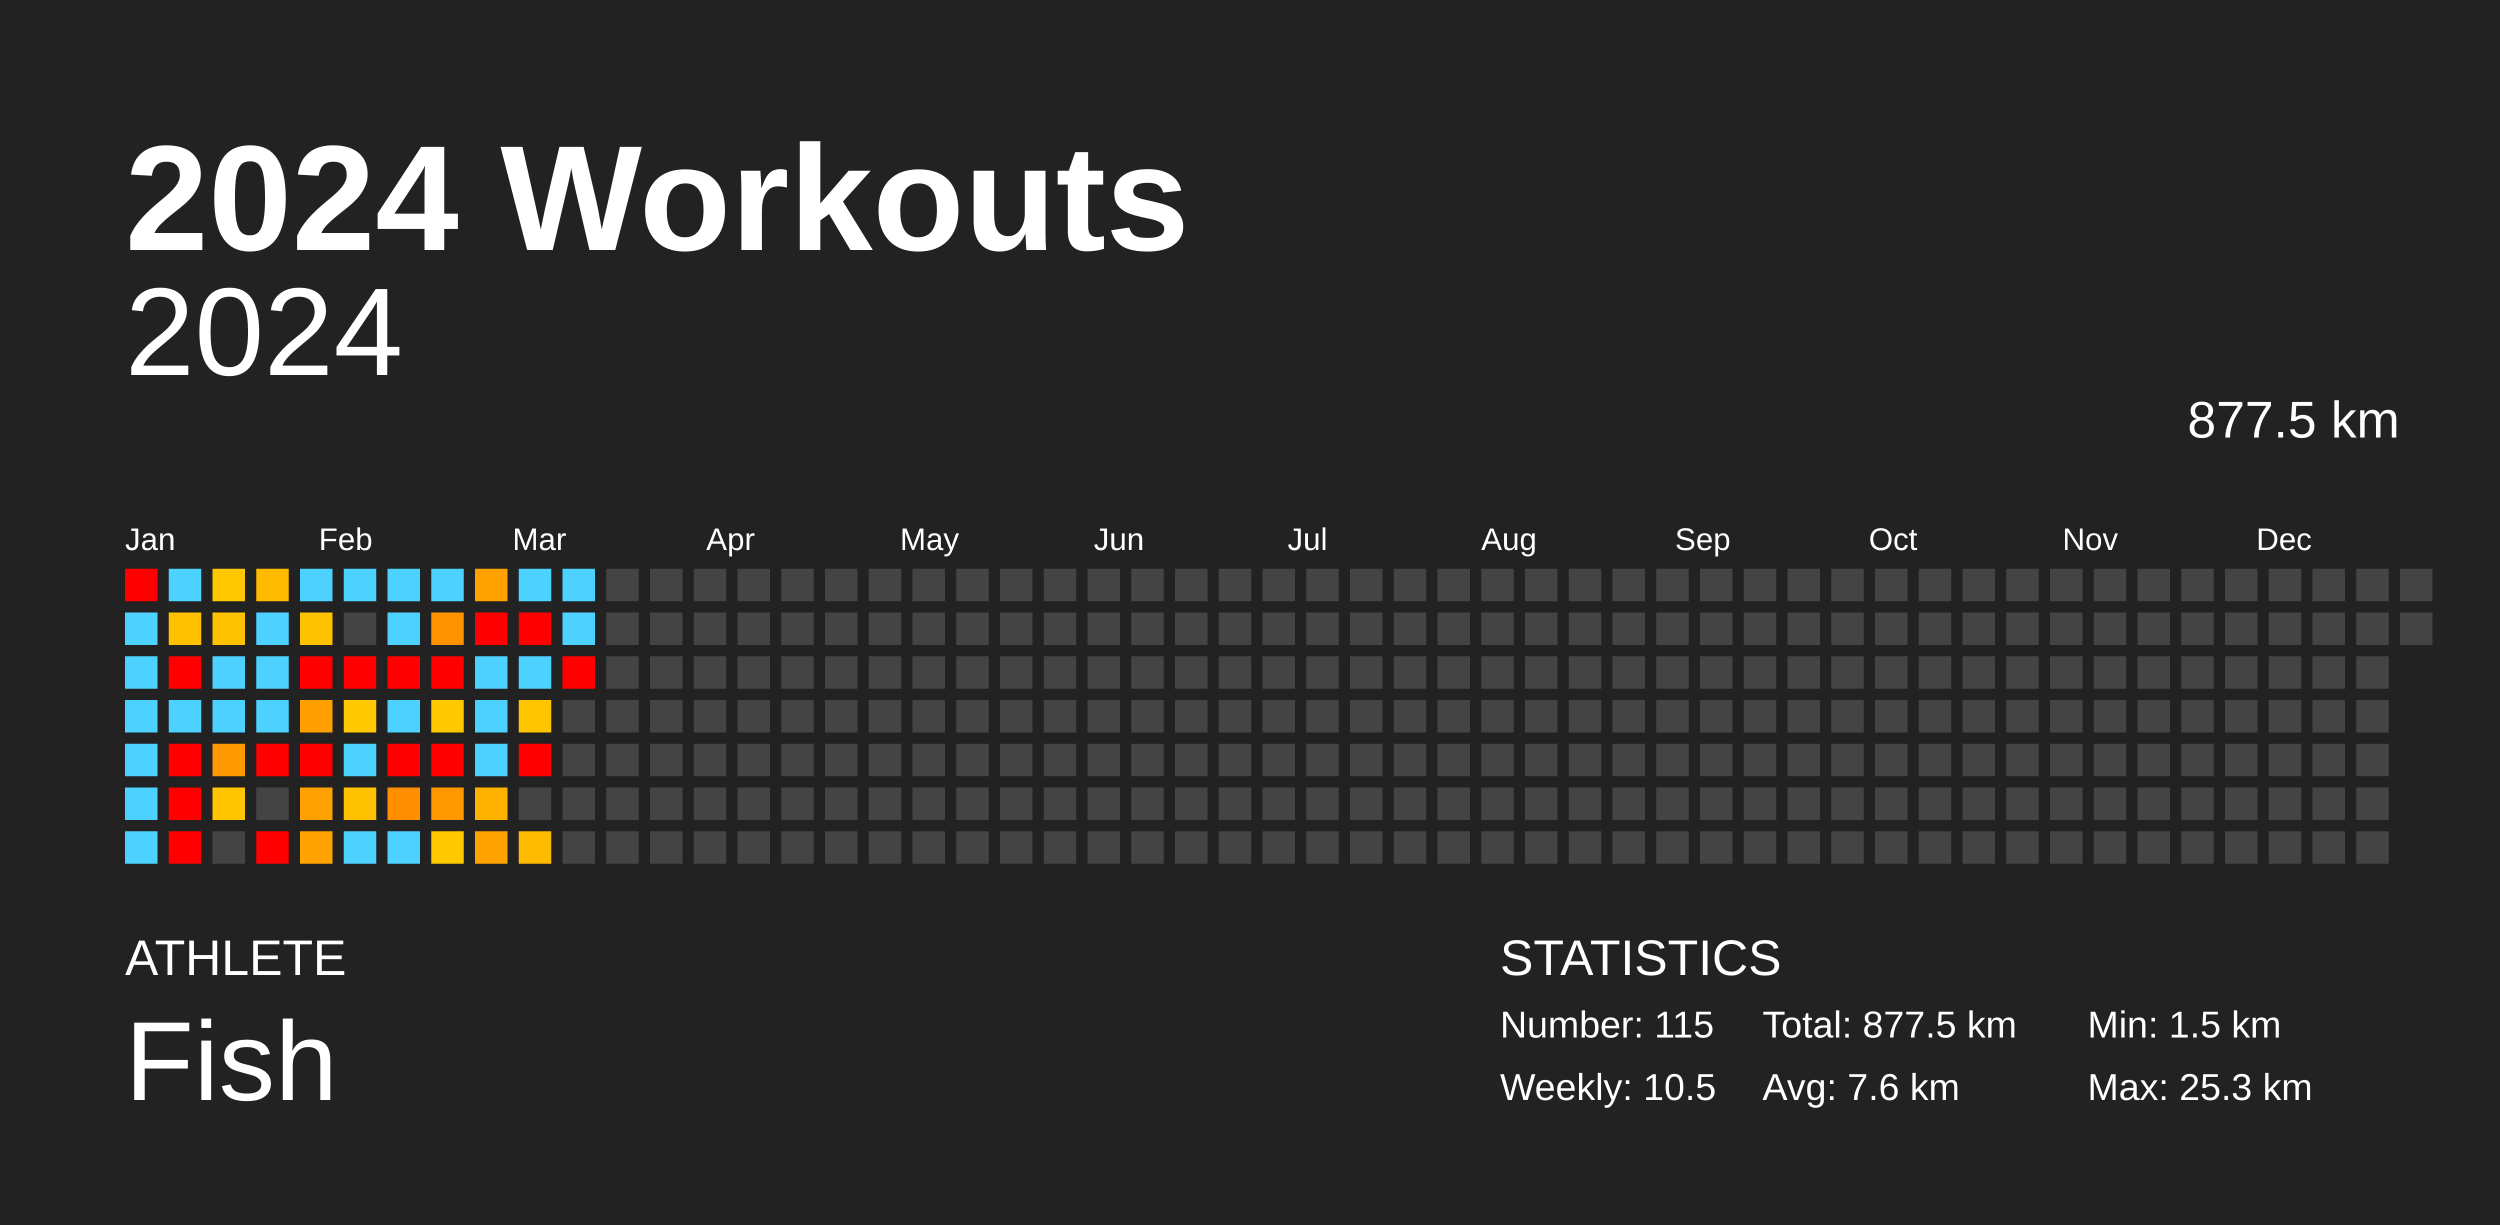
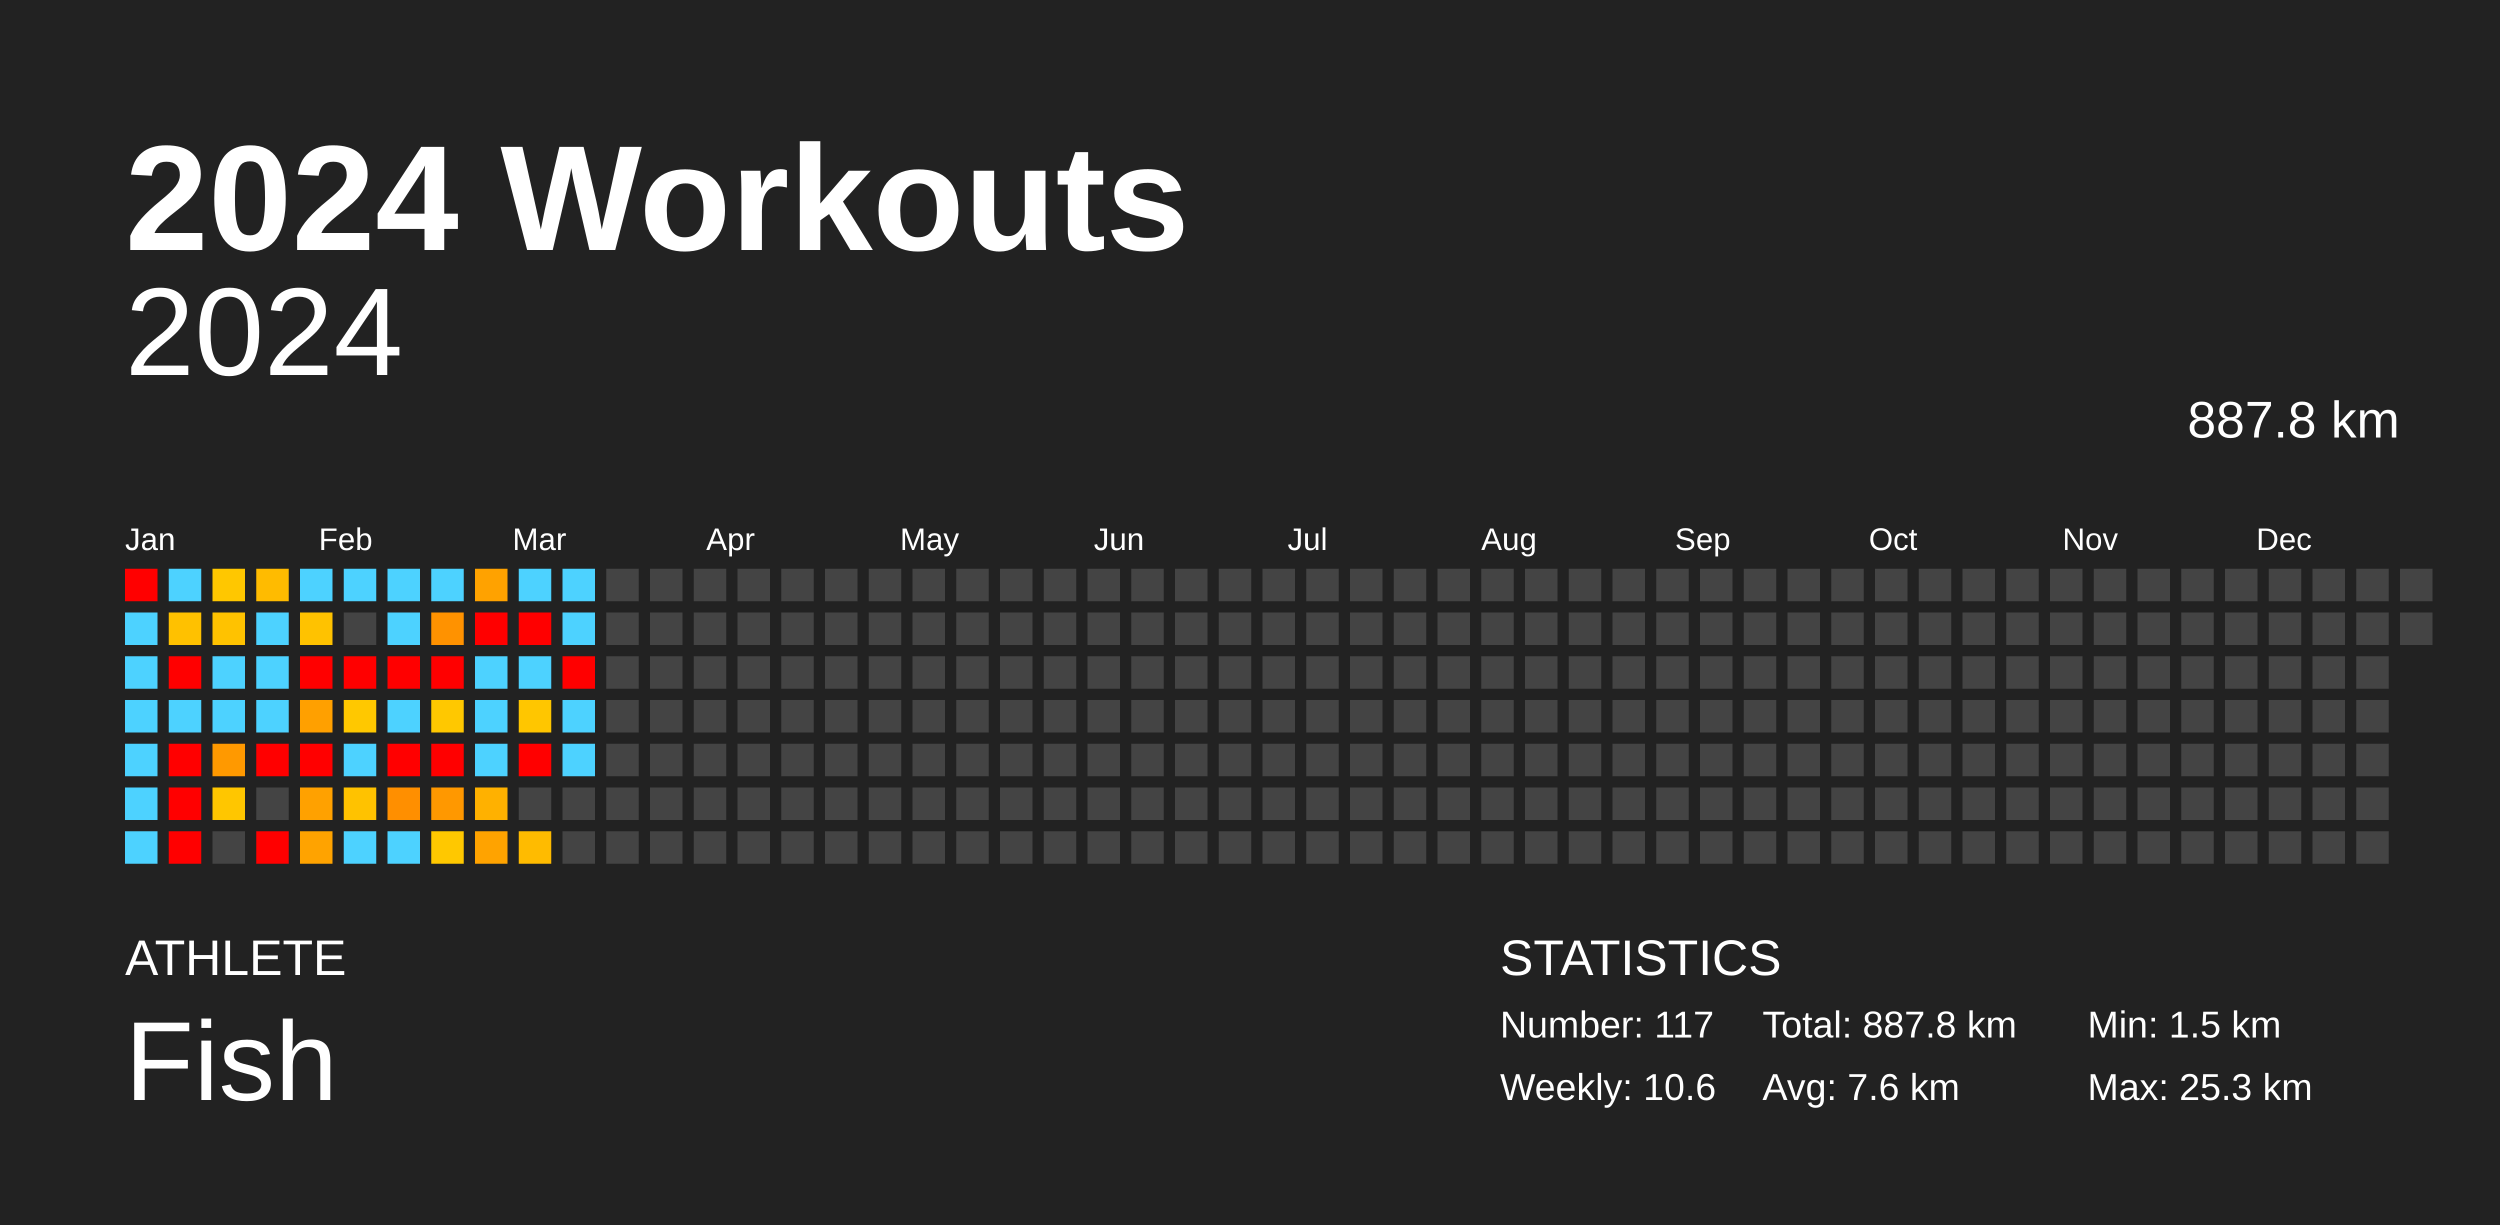
<svg xmlns="http://www.w3.org/2000/svg" baseProfile="full" height="98mm" version="1.1" viewBox="0,0,200,98" width="200mm">
  <defs />
  <rect fill="#222222" height="98" width="200" x="0" y="0" />
  <text fill="#FFFFFF" style="font-size:12px; font-family:Arial; font-weight:bold;" x="10" y="20">2024 Workouts</text>
  <text fill="#FFFFFF" style="font-size:4px; font-family:Arial" x="10" y="78">ATHLETE</text>
  <text fill="#FFFFFF" style="font-size:9px; font-family:Arial" x="10" y="88">Fish</text>
  <text fill="#FFFFFF" style="font-size:4px; font-family:Arial" x="120" y="78">STATISTICS</text>
-   <text fill="#FFFFFF" style="font-size:3px; font-family:Arial" x="120" y="83">Number: 115</text>
-   <text fill="#FFFFFF" style="font-size:3px; font-family:Arial" x="120" y="88">Weekly: 10.5</text>
-   <text fill="#FFFFFF" style="font-size:3px; font-family:Arial" x="141" y="83">Total: 877.5 km</text>
+   <text fill="#FFFFFF" style="font-size:3px; font-family:Arial" x="120" y="83">Number: 117</text>
+   <text fill="#FFFFFF" style="font-size:3px; font-family:Arial" x="120" y="88">Weekly: 10.6</text>
+   <text fill="#FFFFFF" style="font-size:3px; font-family:Arial" x="141" y="83">Total: 887.8 km</text>
  <text fill="#FFFFFF" style="font-size:3px; font-family:Arial" x="141" y="88">Avg: 7.6 km</text>
  <text fill="#FFFFFF" style="font-size:3px; font-family:Arial" x="167" y="83">Min: 1.5 km</text>
  <text fill="#FFFFFF" style="font-size:3px; font-family:Arial" x="167" y="88">Max: 25.3 km</text>
  <text alignment-baseline="hanging" fill="#FFFFFF" style="font-size:10.0px; font-family:Arial;" x="10" y="30">2024</text>
-   <text alignment-baseline="hanging" fill="#FFFFFF" style="font-size:4.125px; font-family:Arial;" x="175" y="35">877.5 km</text>
+   <text alignment-baseline="hanging" fill="#FFFFFF" style="font-size:4.125px; font-family:Arial;" x="175" y="35">887.8 km</text>
  <text fill="#FFFFFF" style="font-size:2.5px; font-family:Arial" x="10.0" y="44">Jan</text>
  <text fill="#FFFFFF" style="font-size:2.5px; font-family:Arial" x="25.5" y="44">Feb</text>
  <text fill="#FFFFFF" style="font-size:2.5px; font-family:Arial" x="41.0" y="44">Mar</text>
  <text fill="#FFFFFF" style="font-size:2.5px; font-family:Arial" x="56.5" y="44">Apr</text>
  <text fill="#FFFFFF" style="font-size:2.5px; font-family:Arial" x="72.0" y="44">May</text>
  <text fill="#FFFFFF" style="font-size:2.5px; font-family:Arial" x="87.5" y="44">Jun</text>
  <text fill="#FFFFFF" style="font-size:2.5px; font-family:Arial" x="103.0" y="44">Jul</text>
  <text fill="#FFFFFF" style="font-size:2.5px; font-family:Arial" x="118.5" y="44">Aug</text>
  <text fill="#FFFFFF" style="font-size:2.5px; font-family:Arial" x="134.0" y="44">Sep</text>
  <text fill="#FFFFFF" style="font-size:2.5px; font-family:Arial" x="149.5" y="44">Oct</text>
  <text fill="#FFFFFF" style="font-size:2.5px; font-family:Arial" x="165.0" y="44">Nov</text>
  <text fill="#FFFFFF" style="font-size:2.5px; font-family:Arial" x="180.5" y="44">Dec</text>
  <rect fill="red" height="2.6" width="2.6" x="10.0" y="45.5" />
  <rect fill="#4dd2ff" height="2.6" width="2.6" x="10.0" y="49.0" />
  <rect fill="#4dd2ff" height="2.6" width="2.6" x="10.0" y="52.5" />
  <rect fill="#4dd2ff" height="2.6" width="2.6" x="10.0" y="56.0" />
  <rect fill="#4dd2ff" height="2.6" width="2.6" x="10.0" y="59.5" />
  <rect fill="#4dd2ff" height="2.6" width="2.6" x="10.0" y="63.0" />
  <rect fill="#4dd2ff" height="2.6" width="2.6" x="10.0" y="66.5" />
  <rect fill="#4dd2ff" height="2.6" width="2.6" x="13.5" y="45.5" />
  <rect fill="#ffc100" height="2.6" width="2.6" x="13.5" y="49.0" />
  <rect fill="red" height="2.6" width="2.6" x="13.5" y="52.5" />
  <rect fill="#4dd2ff" height="2.6" width="2.6" x="13.5" y="56.0" />
  <rect fill="red" height="2.6" width="2.6" x="13.5" y="59.5" />
  <rect fill="red" height="2.6" width="2.6" x="13.5" y="63.0" />
  <rect fill="red" height="2.6" width="2.6" x="13.5" y="66.5" />
  <rect fill="#ffc700" height="2.6" width="2.6" x="17.0" y="45.5" />
  <rect fill="#ffc200" height="2.6" width="2.6" x="17.0" y="49.0" />
  <rect fill="#4dd2ff" height="2.6" width="2.6" x="17.0" y="52.5" />
  <rect fill="#4dd2ff" height="2.6" width="2.6" x="17.0" y="56.0" />
  <rect fill="#ff9900" height="2.6" width="2.6" x="17.0" y="59.5" />
  <rect fill="#ffc600" height="2.6" width="2.6" x="17.0" y="63.0" />
  <rect fill="#444444" height="2.6" width="2.6" x="17.0" y="66.5" />
  <rect fill="#ffbb00" height="2.6" width="2.6" x="20.5" y="45.5" />
  <rect fill="#4dd2ff" height="2.6" width="2.6" x="20.5" y="49.0" />
  <rect fill="#4dd2ff" height="2.6" width="2.6" x="20.5" y="52.5" />
  <rect fill="#4dd2ff" height="2.6" width="2.6" x="20.5" y="56.0" />
  <rect fill="red" height="2.6" width="2.6" x="20.5" y="59.5" />
  <rect fill="#444444" height="2.6" width="2.6" x="20.5" y="63.0" />
  <rect fill="red" height="2.6" width="2.6" x="20.5" y="66.5" />
  <rect fill="#4dd2ff" height="2.6" width="2.6" x="24.0" y="45.5" />
  <rect fill="#ffc200" height="2.6" width="2.6" x="24.0" y="49.0" />
  <rect fill="red" height="2.6" width="2.6" x="24.0" y="52.5" />
  <rect fill="#ffa000" height="2.6" width="2.6" x="24.0" y="56.0" />
  <rect fill="red" height="2.6" width="2.6" x="24.0" y="59.5" />
  <rect fill="#ffa100" height="2.6" width="2.6" x="24.0" y="63.0" />
  <rect fill="#ffa300" height="2.6" width="2.6" x="24.0" y="66.5" />
  <rect fill="#4dd2ff" height="2.6" width="2.6" x="27.5" y="45.5" />
  <rect fill="#444444" height="2.6" width="2.6" x="27.5" y="49.0" />
  <rect fill="red" height="2.6" width="2.6" x="27.5" y="52.5" />
  <rect fill="#ffc800" height="2.6" width="2.6" x="27.5" y="56.0" />
  <rect fill="#4dd2ff" height="2.6" width="2.6" x="27.5" y="59.5" />
  <rect fill="#ffc200" height="2.6" width="2.6" x="27.5" y="63.0" />
  <rect fill="#4dd2ff" height="2.6" width="2.6" x="27.5" y="66.5" />
  <rect fill="#4dd2ff" height="2.6" width="2.6" x="31.0" y="45.5" />
  <rect fill="#4dd2ff" height="2.6" width="2.6" x="31.0" y="49.0" />
  <rect fill="red" height="2.6" width="2.6" x="31.0" y="52.5" />
  <rect fill="#4dd2ff" height="2.6" width="2.6" x="31.0" y="56.0" />
  <rect fill="red" height="2.6" width="2.6" x="31.0" y="59.5" />
  <rect fill="#ff8f00" height="2.6" width="2.6" x="31.0" y="63.0" />
  <rect fill="#4dd2ff" height="2.6" width="2.6" x="31.0" y="66.5" />
  <rect fill="#4dd2ff" height="2.6" width="2.6" x="34.5" y="45.5" />
  <rect fill="#ff9200" height="2.6" width="2.6" x="34.5" y="49.0" />
  <rect fill="red" height="2.6" width="2.6" x="34.5" y="52.5" />
  <rect fill="#ffc800" height="2.6" width="2.6" x="34.5" y="56.0" />
  <rect fill="red" height="2.6" width="2.6" x="34.5" y="59.5" />
  <rect fill="#ff9800" height="2.6" width="2.6" x="34.5" y="63.0" />
  <rect fill="#ffc800" height="2.6" width="2.6" x="34.5" y="66.5" />
  <rect fill="#ffa200" height="2.6" width="2.6" x="38.0" y="45.5" />
  <rect fill="red" height="2.6" width="2.6" x="38.0" y="49.0" />
  <rect fill="#4dd2ff" height="2.6" width="2.6" x="38.0" y="52.5" />
  <rect fill="#4dd2ff" height="2.6" width="2.6" x="38.0" y="56.0" />
  <rect fill="#4dd2ff" height="2.6" width="2.6" x="38.0" y="59.5" />
  <rect fill="#ffb100" height="2.6" width="2.6" x="38.0" y="63.0" />
  <rect fill="#ffa300" height="2.6" width="2.6" x="38.0" y="66.5" />
  <rect fill="#4dd2ff" height="2.6" width="2.6" x="41.5" y="45.5" />
  <rect fill="red" height="2.6" width="2.6" x="41.5" y="49.0" />
  <rect fill="#4dd2ff" height="2.6" width="2.6" x="41.5" y="52.5" />
  <rect fill="#ffc600" height="2.6" width="2.6" x="41.5" y="56.0" />
  <rect fill="red" height="2.6" width="2.6" x="41.5" y="59.5" />
  <rect fill="#444444" height="2.6" width="2.6" x="41.5" y="63.0" />
  <rect fill="#ffbb00" height="2.6" width="2.6" x="41.5" y="66.5" />
  <rect fill="#4dd2ff" height="2.6" width="2.6" x="45.0" y="45.5" />
  <rect fill="#4dd2ff" height="2.6" width="2.6" x="45.0" y="49.0" />
  <rect fill="red" height="2.6" width="2.6" x="45.0" y="52.5" />
-   <rect fill="#444444" height="2.6" width="2.6" x="45.0" y="56.0" />
-   <rect fill="#444444" height="2.6" width="2.6" x="45.0" y="59.5" />
+   <rect fill="#4dd2ff" height="2.6" width="2.6" x="45.0" y="56.0" />
+   <rect fill="#4dd2ff" height="2.6" width="2.6" x="45.0" y="59.5" />
  <rect fill="#444444" height="2.6" width="2.6" x="45.0" y="63.0" />
  <rect fill="#444444" height="2.6" width="2.6" x="45.0" y="66.5" />
  <rect fill="#444444" height="2.6" width="2.6" x="48.5" y="45.5" />
  <rect fill="#444444" height="2.6" width="2.6" x="48.5" y="49.0" />
  <rect fill="#444444" height="2.6" width="2.6" x="48.5" y="52.5" />
  <rect fill="#444444" height="2.6" width="2.6" x="48.5" y="56.0" />
  <rect fill="#444444" height="2.6" width="2.6" x="48.5" y="59.5" />
  <rect fill="#444444" height="2.6" width="2.6" x="48.5" y="63.0" />
  <rect fill="#444444" height="2.6" width="2.6" x="48.5" y="66.5" />
  <rect fill="#444444" height="2.6" width="2.6" x="52.0" y="45.5" />
  <rect fill="#444444" height="2.6" width="2.6" x="52.0" y="49.0" />
  <rect fill="#444444" height="2.6" width="2.6" x="52.0" y="52.5" />
  <rect fill="#444444" height="2.6" width="2.6" x="52.0" y="56.0" />
  <rect fill="#444444" height="2.6" width="2.6" x="52.0" y="59.5" />
  <rect fill="#444444" height="2.6" width="2.6" x="52.0" y="63.0" />
  <rect fill="#444444" height="2.6" width="2.6" x="52.0" y="66.5" />
  <rect fill="#444444" height="2.6" width="2.6" x="55.5" y="45.5" />
  <rect fill="#444444" height="2.6" width="2.6" x="55.5" y="49.0" />
  <rect fill="#444444" height="2.6" width="2.6" x="55.5" y="52.5" />
  <rect fill="#444444" height="2.6" width="2.6" x="55.5" y="56.0" />
  <rect fill="#444444" height="2.6" width="2.6" x="55.5" y="59.5" />
  <rect fill="#444444" height="2.6" width="2.6" x="55.5" y="63.0" />
  <rect fill="#444444" height="2.6" width="2.6" x="55.5" y="66.5" />
  <rect fill="#444444" height="2.6" width="2.6" x="59.0" y="45.5" />
  <rect fill="#444444" height="2.6" width="2.6" x="59.0" y="49.0" />
  <rect fill="#444444" height="2.6" width="2.6" x="59.0" y="52.5" />
  <rect fill="#444444" height="2.6" width="2.6" x="59.0" y="56.0" />
  <rect fill="#444444" height="2.6" width="2.6" x="59.0" y="59.5" />
  <rect fill="#444444" height="2.6" width="2.6" x="59.0" y="63.0" />
  <rect fill="#444444" height="2.6" width="2.6" x="59.0" y="66.5" />
  <rect fill="#444444" height="2.6" width="2.6" x="62.5" y="45.5" />
  <rect fill="#444444" height="2.6" width="2.6" x="62.5" y="49.0" />
  <rect fill="#444444" height="2.6" width="2.6" x="62.5" y="52.5" />
  <rect fill="#444444" height="2.6" width="2.6" x="62.5" y="56.0" />
  <rect fill="#444444" height="2.6" width="2.6" x="62.5" y="59.5" />
  <rect fill="#444444" height="2.6" width="2.6" x="62.5" y="63.0" />
  <rect fill="#444444" height="2.6" width="2.6" x="62.5" y="66.5" />
  <rect fill="#444444" height="2.6" width="2.6" x="66.0" y="45.5" />
  <rect fill="#444444" height="2.6" width="2.6" x="66.0" y="49.0" />
  <rect fill="#444444" height="2.6" width="2.6" x="66.0" y="52.5" />
  <rect fill="#444444" height="2.6" width="2.6" x="66.0" y="56.0" />
  <rect fill="#444444" height="2.6" width="2.6" x="66.0" y="59.5" />
  <rect fill="#444444" height="2.6" width="2.6" x="66.0" y="63.0" />
  <rect fill="#444444" height="2.6" width="2.6" x="66.0" y="66.5" />
  <rect fill="#444444" height="2.6" width="2.6" x="69.5" y="45.5" />
  <rect fill="#444444" height="2.6" width="2.6" x="69.5" y="49.0" />
  <rect fill="#444444" height="2.6" width="2.6" x="69.5" y="52.5" />
  <rect fill="#444444" height="2.6" width="2.6" x="69.5" y="56.0" />
  <rect fill="#444444" height="2.6" width="2.6" x="69.5" y="59.5" />
  <rect fill="#444444" height="2.6" width="2.6" x="69.5" y="63.0" />
  <rect fill="#444444" height="2.6" width="2.6" x="69.5" y="66.5" />
  <rect fill="#444444" height="2.6" width="2.6" x="73.0" y="45.5" />
  <rect fill="#444444" height="2.6" width="2.6" x="73.0" y="49.0" />
  <rect fill="#444444" height="2.6" width="2.6" x="73.0" y="52.5" />
  <rect fill="#444444" height="2.6" width="2.6" x="73.0" y="56.0" />
  <rect fill="#444444" height="2.6" width="2.6" x="73.0" y="59.5" />
  <rect fill="#444444" height="2.6" width="2.6" x="73.0" y="63.0" />
  <rect fill="#444444" height="2.6" width="2.6" x="73.0" y="66.5" />
  <rect fill="#444444" height="2.6" width="2.6" x="76.5" y="45.5" />
  <rect fill="#444444" height="2.6" width="2.6" x="76.5" y="49.0" />
  <rect fill="#444444" height="2.6" width="2.6" x="76.5" y="52.5" />
  <rect fill="#444444" height="2.6" width="2.6" x="76.5" y="56.0" />
  <rect fill="#444444" height="2.6" width="2.6" x="76.5" y="59.5" />
  <rect fill="#444444" height="2.6" width="2.6" x="76.5" y="63.0" />
  <rect fill="#444444" height="2.6" width="2.6" x="76.5" y="66.5" />
  <rect fill="#444444" height="2.6" width="2.6" x="80.0" y="45.5" />
  <rect fill="#444444" height="2.6" width="2.6" x="80.0" y="49.0" />
  <rect fill="#444444" height="2.6" width="2.6" x="80.0" y="52.5" />
  <rect fill="#444444" height="2.6" width="2.6" x="80.0" y="56.0" />
  <rect fill="#444444" height="2.6" width="2.6" x="80.0" y="59.5" />
  <rect fill="#444444" height="2.6" width="2.6" x="80.0" y="63.0" />
  <rect fill="#444444" height="2.6" width="2.6" x="80.0" y="66.5" />
  <rect fill="#444444" height="2.6" width="2.6" x="83.5" y="45.5" />
  <rect fill="#444444" height="2.6" width="2.6" x="83.5" y="49.0" />
  <rect fill="#444444" height="2.6" width="2.6" x="83.5" y="52.5" />
  <rect fill="#444444" height="2.6" width="2.6" x="83.5" y="56.0" />
  <rect fill="#444444" height="2.6" width="2.6" x="83.5" y="59.5" />
  <rect fill="#444444" height="2.6" width="2.6" x="83.5" y="63.0" />
  <rect fill="#444444" height="2.6" width="2.6" x="83.5" y="66.5" />
  <rect fill="#444444" height="2.6" width="2.6" x="87.0" y="45.5" />
  <rect fill="#444444" height="2.6" width="2.6" x="87.0" y="49.0" />
  <rect fill="#444444" height="2.6" width="2.6" x="87.0" y="52.5" />
  <rect fill="#444444" height="2.6" width="2.6" x="87.0" y="56.0" />
  <rect fill="#444444" height="2.6" width="2.6" x="87.0" y="59.5" />
  <rect fill="#444444" height="2.6" width="2.6" x="87.0" y="63.0" />
  <rect fill="#444444" height="2.6" width="2.6" x="87.0" y="66.5" />
  <rect fill="#444444" height="2.6" width="2.6" x="90.5" y="45.5" />
  <rect fill="#444444" height="2.6" width="2.6" x="90.5" y="49.0" />
  <rect fill="#444444" height="2.6" width="2.6" x="90.5" y="52.5" />
  <rect fill="#444444" height="2.6" width="2.6" x="90.5" y="56.0" />
  <rect fill="#444444" height="2.6" width="2.6" x="90.5" y="59.5" />
  <rect fill="#444444" height="2.6" width="2.6" x="90.5" y="63.0" />
  <rect fill="#444444" height="2.6" width="2.6" x="90.5" y="66.5" />
  <rect fill="#444444" height="2.6" width="2.6" x="94.0" y="45.5" />
  <rect fill="#444444" height="2.6" width="2.6" x="94.0" y="49.0" />
  <rect fill="#444444" height="2.6" width="2.6" x="94.0" y="52.5" />
  <rect fill="#444444" height="2.6" width="2.6" x="94.0" y="56.0" />
  <rect fill="#444444" height="2.6" width="2.6" x="94.0" y="59.5" />
  <rect fill="#444444" height="2.6" width="2.6" x="94.0" y="63.0" />
  <rect fill="#444444" height="2.6" width="2.6" x="94.0" y="66.5" />
  <rect fill="#444444" height="2.6" width="2.6" x="97.5" y="45.5" />
  <rect fill="#444444" height="2.6" width="2.6" x="97.5" y="49.0" />
  <rect fill="#444444" height="2.6" width="2.6" x="97.5" y="52.5" />
  <rect fill="#444444" height="2.6" width="2.6" x="97.5" y="56.0" />
  <rect fill="#444444" height="2.6" width="2.6" x="97.5" y="59.5" />
  <rect fill="#444444" height="2.6" width="2.6" x="97.5" y="63.0" />
  <rect fill="#444444" height="2.6" width="2.6" x="97.5" y="66.5" />
  <rect fill="#444444" height="2.6" width="2.6" x="101.0" y="45.5" />
  <rect fill="#444444" height="2.6" width="2.6" x="101.0" y="49.0" />
  <rect fill="#444444" height="2.6" width="2.6" x="101.0" y="52.5" />
  <rect fill="#444444" height="2.6" width="2.6" x="101.0" y="56.0" />
  <rect fill="#444444" height="2.6" width="2.6" x="101.0" y="59.5" />
  <rect fill="#444444" height="2.6" width="2.6" x="101.0" y="63.0" />
  <rect fill="#444444" height="2.6" width="2.6" x="101.0" y="66.5" />
  <rect fill="#444444" height="2.6" width="2.6" x="104.5" y="45.5" />
  <rect fill="#444444" height="2.6" width="2.6" x="104.5" y="49.0" />
  <rect fill="#444444" height="2.6" width="2.6" x="104.5" y="52.5" />
  <rect fill="#444444" height="2.6" width="2.6" x="104.5" y="56.0" />
  <rect fill="#444444" height="2.6" width="2.6" x="104.5" y="59.5" />
  <rect fill="#444444" height="2.6" width="2.6" x="104.5" y="63.0" />
  <rect fill="#444444" height="2.6" width="2.6" x="104.5" y="66.5" />
  <rect fill="#444444" height="2.6" width="2.6" x="108.0" y="45.5" />
  <rect fill="#444444" height="2.6" width="2.6" x="108.0" y="49.0" />
  <rect fill="#444444" height="2.6" width="2.6" x="108.0" y="52.5" />
  <rect fill="#444444" height="2.6" width="2.6" x="108.0" y="56.0" />
  <rect fill="#444444" height="2.6" width="2.6" x="108.0" y="59.5" />
  <rect fill="#444444" height="2.6" width="2.6" x="108.0" y="63.0" />
  <rect fill="#444444" height="2.6" width="2.6" x="108.0" y="66.5" />
  <rect fill="#444444" height="2.6" width="2.6" x="111.5" y="45.5" />
  <rect fill="#444444" height="2.6" width="2.6" x="111.5" y="49.0" />
  <rect fill="#444444" height="2.6" width="2.6" x="111.5" y="52.5" />
  <rect fill="#444444" height="2.6" width="2.6" x="111.5" y="56.0" />
  <rect fill="#444444" height="2.6" width="2.6" x="111.5" y="59.5" />
  <rect fill="#444444" height="2.6" width="2.6" x="111.5" y="63.0" />
  <rect fill="#444444" height="2.6" width="2.6" x="111.5" y="66.5" />
  <rect fill="#444444" height="2.6" width="2.6" x="115.0" y="45.5" />
  <rect fill="#444444" height="2.6" width="2.6" x="115.0" y="49.0" />
  <rect fill="#444444" height="2.6" width="2.6" x="115.0" y="52.5" />
  <rect fill="#444444" height="2.6" width="2.6" x="115.0" y="56.0" />
  <rect fill="#444444" height="2.6" width="2.6" x="115.0" y="59.5" />
  <rect fill="#444444" height="2.6" width="2.6" x="115.0" y="63.0" />
  <rect fill="#444444" height="2.6" width="2.6" x="115.0" y="66.5" />
  <rect fill="#444444" height="2.6" width="2.6" x="118.5" y="45.5" />
  <rect fill="#444444" height="2.6" width="2.6" x="118.5" y="49.0" />
  <rect fill="#444444" height="2.6" width="2.6" x="118.5" y="52.5" />
  <rect fill="#444444" height="2.6" width="2.6" x="118.5" y="56.0" />
  <rect fill="#444444" height="2.6" width="2.6" x="118.5" y="59.5" />
  <rect fill="#444444" height="2.6" width="2.6" x="118.5" y="63.0" />
  <rect fill="#444444" height="2.6" width="2.6" x="118.5" y="66.5" />
  <rect fill="#444444" height="2.6" width="2.6" x="122.0" y="45.5" />
  <rect fill="#444444" height="2.6" width="2.6" x="122.0" y="49.0" />
  <rect fill="#444444" height="2.6" width="2.6" x="122.0" y="52.5" />
  <rect fill="#444444" height="2.6" width="2.6" x="122.0" y="56.0" />
  <rect fill="#444444" height="2.6" width="2.6" x="122.0" y="59.5" />
  <rect fill="#444444" height="2.6" width="2.6" x="122.0" y="63.0" />
  <rect fill="#444444" height="2.6" width="2.6" x="122.0" y="66.5" />
  <rect fill="#444444" height="2.6" width="2.6" x="125.5" y="45.5" />
  <rect fill="#444444" height="2.6" width="2.6" x="125.5" y="49.0" />
  <rect fill="#444444" height="2.6" width="2.6" x="125.5" y="52.5" />
  <rect fill="#444444" height="2.6" width="2.6" x="125.5" y="56.0" />
  <rect fill="#444444" height="2.6" width="2.6" x="125.5" y="59.5" />
  <rect fill="#444444" height="2.6" width="2.6" x="125.5" y="63.0" />
  <rect fill="#444444" height="2.6" width="2.6" x="125.5" y="66.5" />
  <rect fill="#444444" height="2.6" width="2.6" x="129.0" y="45.5" />
  <rect fill="#444444" height="2.6" width="2.6" x="129.0" y="49.0" />
  <rect fill="#444444" height="2.6" width="2.6" x="129.0" y="52.5" />
  <rect fill="#444444" height="2.6" width="2.6" x="129.0" y="56.0" />
  <rect fill="#444444" height="2.6" width="2.6" x="129.0" y="59.5" />
  <rect fill="#444444" height="2.6" width="2.6" x="129.0" y="63.0" />
  <rect fill="#444444" height="2.6" width="2.6" x="129.0" y="66.5" />
  <rect fill="#444444" height="2.6" width="2.6" x="132.5" y="45.5" />
  <rect fill="#444444" height="2.6" width="2.6" x="132.5" y="49.0" />
  <rect fill="#444444" height="2.6" width="2.6" x="132.5" y="52.5" />
  <rect fill="#444444" height="2.6" width="2.6" x="132.5" y="56.0" />
  <rect fill="#444444" height="2.6" width="2.6" x="132.5" y="59.5" />
  <rect fill="#444444" height="2.6" width="2.6" x="132.5" y="63.0" />
  <rect fill="#444444" height="2.6" width="2.6" x="132.5" y="66.5" />
  <rect fill="#444444" height="2.6" width="2.6" x="136.0" y="45.5" />
  <rect fill="#444444" height="2.6" width="2.6" x="136.0" y="49.0" />
  <rect fill="#444444" height="2.6" width="2.6" x="136.0" y="52.5" />
  <rect fill="#444444" height="2.6" width="2.6" x="136.0" y="56.0" />
  <rect fill="#444444" height="2.6" width="2.6" x="136.0" y="59.5" />
  <rect fill="#444444" height="2.6" width="2.6" x="136.0" y="63.0" />
  <rect fill="#444444" height="2.6" width="2.6" x="136.0" y="66.5" />
  <rect fill="#444444" height="2.6" width="2.6" x="139.5" y="45.5" />
  <rect fill="#444444" height="2.6" width="2.6" x="139.5" y="49.0" />
  <rect fill="#444444" height="2.6" width="2.6" x="139.5" y="52.5" />
  <rect fill="#444444" height="2.6" width="2.6" x="139.5" y="56.0" />
  <rect fill="#444444" height="2.6" width="2.6" x="139.5" y="59.5" />
  <rect fill="#444444" height="2.6" width="2.6" x="139.5" y="63.0" />
  <rect fill="#444444" height="2.6" width="2.6" x="139.5" y="66.5" />
  <rect fill="#444444" height="2.6" width="2.6" x="143.0" y="45.5" />
  <rect fill="#444444" height="2.6" width="2.6" x="143.0" y="49.0" />
  <rect fill="#444444" height="2.6" width="2.6" x="143.0" y="52.5" />
  <rect fill="#444444" height="2.6" width="2.6" x="143.0" y="56.0" />
  <rect fill="#444444" height="2.6" width="2.6" x="143.0" y="59.5" />
  <rect fill="#444444" height="2.6" width="2.6" x="143.0" y="63.0" />
  <rect fill="#444444" height="2.6" width="2.6" x="143.0" y="66.5" />
  <rect fill="#444444" height="2.6" width="2.6" x="146.5" y="45.5" />
  <rect fill="#444444" height="2.6" width="2.6" x="146.5" y="49.0" />
  <rect fill="#444444" height="2.6" width="2.6" x="146.5" y="52.5" />
  <rect fill="#444444" height="2.6" width="2.6" x="146.5" y="56.0" />
  <rect fill="#444444" height="2.6" width="2.6" x="146.5" y="59.5" />
  <rect fill="#444444" height="2.6" width="2.6" x="146.5" y="63.0" />
  <rect fill="#444444" height="2.6" width="2.6" x="146.5" y="66.5" />
  <rect fill="#444444" height="2.6" width="2.6" x="150.0" y="45.5" />
  <rect fill="#444444" height="2.6" width="2.6" x="150.0" y="49.0" />
  <rect fill="#444444" height="2.6" width="2.6" x="150.0" y="52.5" />
  <rect fill="#444444" height="2.6" width="2.6" x="150.0" y="56.0" />
  <rect fill="#444444" height="2.6" width="2.6" x="150.0" y="59.5" />
  <rect fill="#444444" height="2.6" width="2.6" x="150.0" y="63.0" />
  <rect fill="#444444" height="2.6" width="2.6" x="150.0" y="66.5" />
  <rect fill="#444444" height="2.6" width="2.6" x="153.5" y="45.5" />
  <rect fill="#444444" height="2.6" width="2.6" x="153.5" y="49.0" />
  <rect fill="#444444" height="2.6" width="2.6" x="153.5" y="52.5" />
  <rect fill="#444444" height="2.6" width="2.6" x="153.5" y="56.0" />
  <rect fill="#444444" height="2.6" width="2.6" x="153.5" y="59.5" />
  <rect fill="#444444" height="2.6" width="2.6" x="153.5" y="63.0" />
  <rect fill="#444444" height="2.6" width="2.6" x="153.5" y="66.5" />
  <rect fill="#444444" height="2.6" width="2.6" x="157.0" y="45.5" />
  <rect fill="#444444" height="2.6" width="2.6" x="157.0" y="49.0" />
  <rect fill="#444444" height="2.6" width="2.6" x="157.0" y="52.5" />
  <rect fill="#444444" height="2.6" width="2.6" x="157.0" y="56.0" />
  <rect fill="#444444" height="2.6" width="2.6" x="157.0" y="59.5" />
  <rect fill="#444444" height="2.6" width="2.6" x="157.0" y="63.0" />
  <rect fill="#444444" height="2.6" width="2.6" x="157.0" y="66.5" />
  <rect fill="#444444" height="2.6" width="2.6" x="160.5" y="45.5" />
  <rect fill="#444444" height="2.6" width="2.6" x="160.5" y="49.0" />
  <rect fill="#444444" height="2.6" width="2.6" x="160.5" y="52.5" />
  <rect fill="#444444" height="2.6" width="2.6" x="160.5" y="56.0" />
  <rect fill="#444444" height="2.6" width="2.6" x="160.5" y="59.5" />
  <rect fill="#444444" height="2.6" width="2.6" x="160.5" y="63.0" />
  <rect fill="#444444" height="2.6" width="2.6" x="160.5" y="66.5" />
  <rect fill="#444444" height="2.6" width="2.6" x="164.0" y="45.5" />
  <rect fill="#444444" height="2.6" width="2.6" x="164.0" y="49.0" />
  <rect fill="#444444" height="2.6" width="2.6" x="164.0" y="52.5" />
  <rect fill="#444444" height="2.6" width="2.6" x="164.0" y="56.0" />
  <rect fill="#444444" height="2.6" width="2.6" x="164.0" y="59.5" />
  <rect fill="#444444" height="2.6" width="2.6" x="164.0" y="63.0" />
  <rect fill="#444444" height="2.6" width="2.6" x="164.0" y="66.5" />
  <rect fill="#444444" height="2.6" width="2.6" x="167.5" y="45.5" />
  <rect fill="#444444" height="2.6" width="2.6" x="167.5" y="49.0" />
  <rect fill="#444444" height="2.6" width="2.6" x="167.5" y="52.5" />
  <rect fill="#444444" height="2.6" width="2.6" x="167.5" y="56.0" />
  <rect fill="#444444" height="2.6" width="2.6" x="167.5" y="59.5" />
  <rect fill="#444444" height="2.6" width="2.6" x="167.5" y="63.0" />
  <rect fill="#444444" height="2.6" width="2.6" x="167.5" y="66.5" />
  <rect fill="#444444" height="2.6" width="2.6" x="171.0" y="45.5" />
  <rect fill="#444444" height="2.6" width="2.6" x="171.0" y="49.0" />
  <rect fill="#444444" height="2.6" width="2.6" x="171.0" y="52.5" />
  <rect fill="#444444" height="2.6" width="2.6" x="171.0" y="56.0" />
  <rect fill="#444444" height="2.6" width="2.6" x="171.0" y="59.5" />
  <rect fill="#444444" height="2.6" width="2.6" x="171.0" y="63.0" />
  <rect fill="#444444" height="2.6" width="2.6" x="171.0" y="66.5" />
  <rect fill="#444444" height="2.6" width="2.6" x="174.5" y="45.5" />
  <rect fill="#444444" height="2.6" width="2.6" x="174.5" y="49.0" />
  <rect fill="#444444" height="2.6" width="2.6" x="174.5" y="52.5" />
  <rect fill="#444444" height="2.6" width="2.6" x="174.5" y="56.0" />
  <rect fill="#444444" height="2.6" width="2.6" x="174.5" y="59.5" />
  <rect fill="#444444" height="2.6" width="2.6" x="174.5" y="63.0" />
  <rect fill="#444444" height="2.6" width="2.6" x="174.5" y="66.5" />
  <rect fill="#444444" height="2.6" width="2.6" x="178.0" y="45.5" />
  <rect fill="#444444" height="2.6" width="2.6" x="178.0" y="49.0" />
  <rect fill="#444444" height="2.6" width="2.6" x="178.0" y="52.5" />
  <rect fill="#444444" height="2.6" width="2.6" x="178.0" y="56.0" />
  <rect fill="#444444" height="2.6" width="2.6" x="178.0" y="59.5" />
  <rect fill="#444444" height="2.6" width="2.6" x="178.0" y="63.0" />
  <rect fill="#444444" height="2.6" width="2.6" x="178.0" y="66.5" />
  <rect fill="#444444" height="2.6" width="2.6" x="181.5" y="45.5" />
  <rect fill="#444444" height="2.6" width="2.6" x="181.5" y="49.0" />
  <rect fill="#444444" height="2.6" width="2.6" x="181.5" y="52.5" />
  <rect fill="#444444" height="2.6" width="2.6" x="181.5" y="56.0" />
  <rect fill="#444444" height="2.6" width="2.6" x="181.5" y="59.5" />
  <rect fill="#444444" height="2.6" width="2.6" x="181.5" y="63.0" />
  <rect fill="#444444" height="2.6" width="2.6" x="181.5" y="66.5" />
  <rect fill="#444444" height="2.6" width="2.6" x="185.0" y="45.5" />
  <rect fill="#444444" height="2.6" width="2.6" x="185.0" y="49.0" />
  <rect fill="#444444" height="2.6" width="2.6" x="185.0" y="52.5" />
  <rect fill="#444444" height="2.6" width="2.6" x="185.0" y="56.0" />
  <rect fill="#444444" height="2.6" width="2.6" x="185.0" y="59.5" />
  <rect fill="#444444" height="2.6" width="2.6" x="185.0" y="63.0" />
  <rect fill="#444444" height="2.6" width="2.6" x="185.0" y="66.5" />
  <rect fill="#444444" height="2.6" width="2.6" x="188.5" y="45.5" />
  <rect fill="#444444" height="2.6" width="2.6" x="188.5" y="49.0" />
  <rect fill="#444444" height="2.6" width="2.6" x="188.5" y="52.5" />
  <rect fill="#444444" height="2.6" width="2.6" x="188.5" y="56.0" />
  <rect fill="#444444" height="2.6" width="2.6" x="188.5" y="59.5" />
  <rect fill="#444444" height="2.6" width="2.6" x="188.5" y="63.0" />
  <rect fill="#444444" height="2.6" width="2.6" x="188.5" y="66.5" />
  <rect fill="#444444" height="2.6" width="2.6" x="192.0" y="45.5" />
  <rect fill="#444444" height="2.6" width="2.6" x="192.0" y="49.0" />
</svg>
